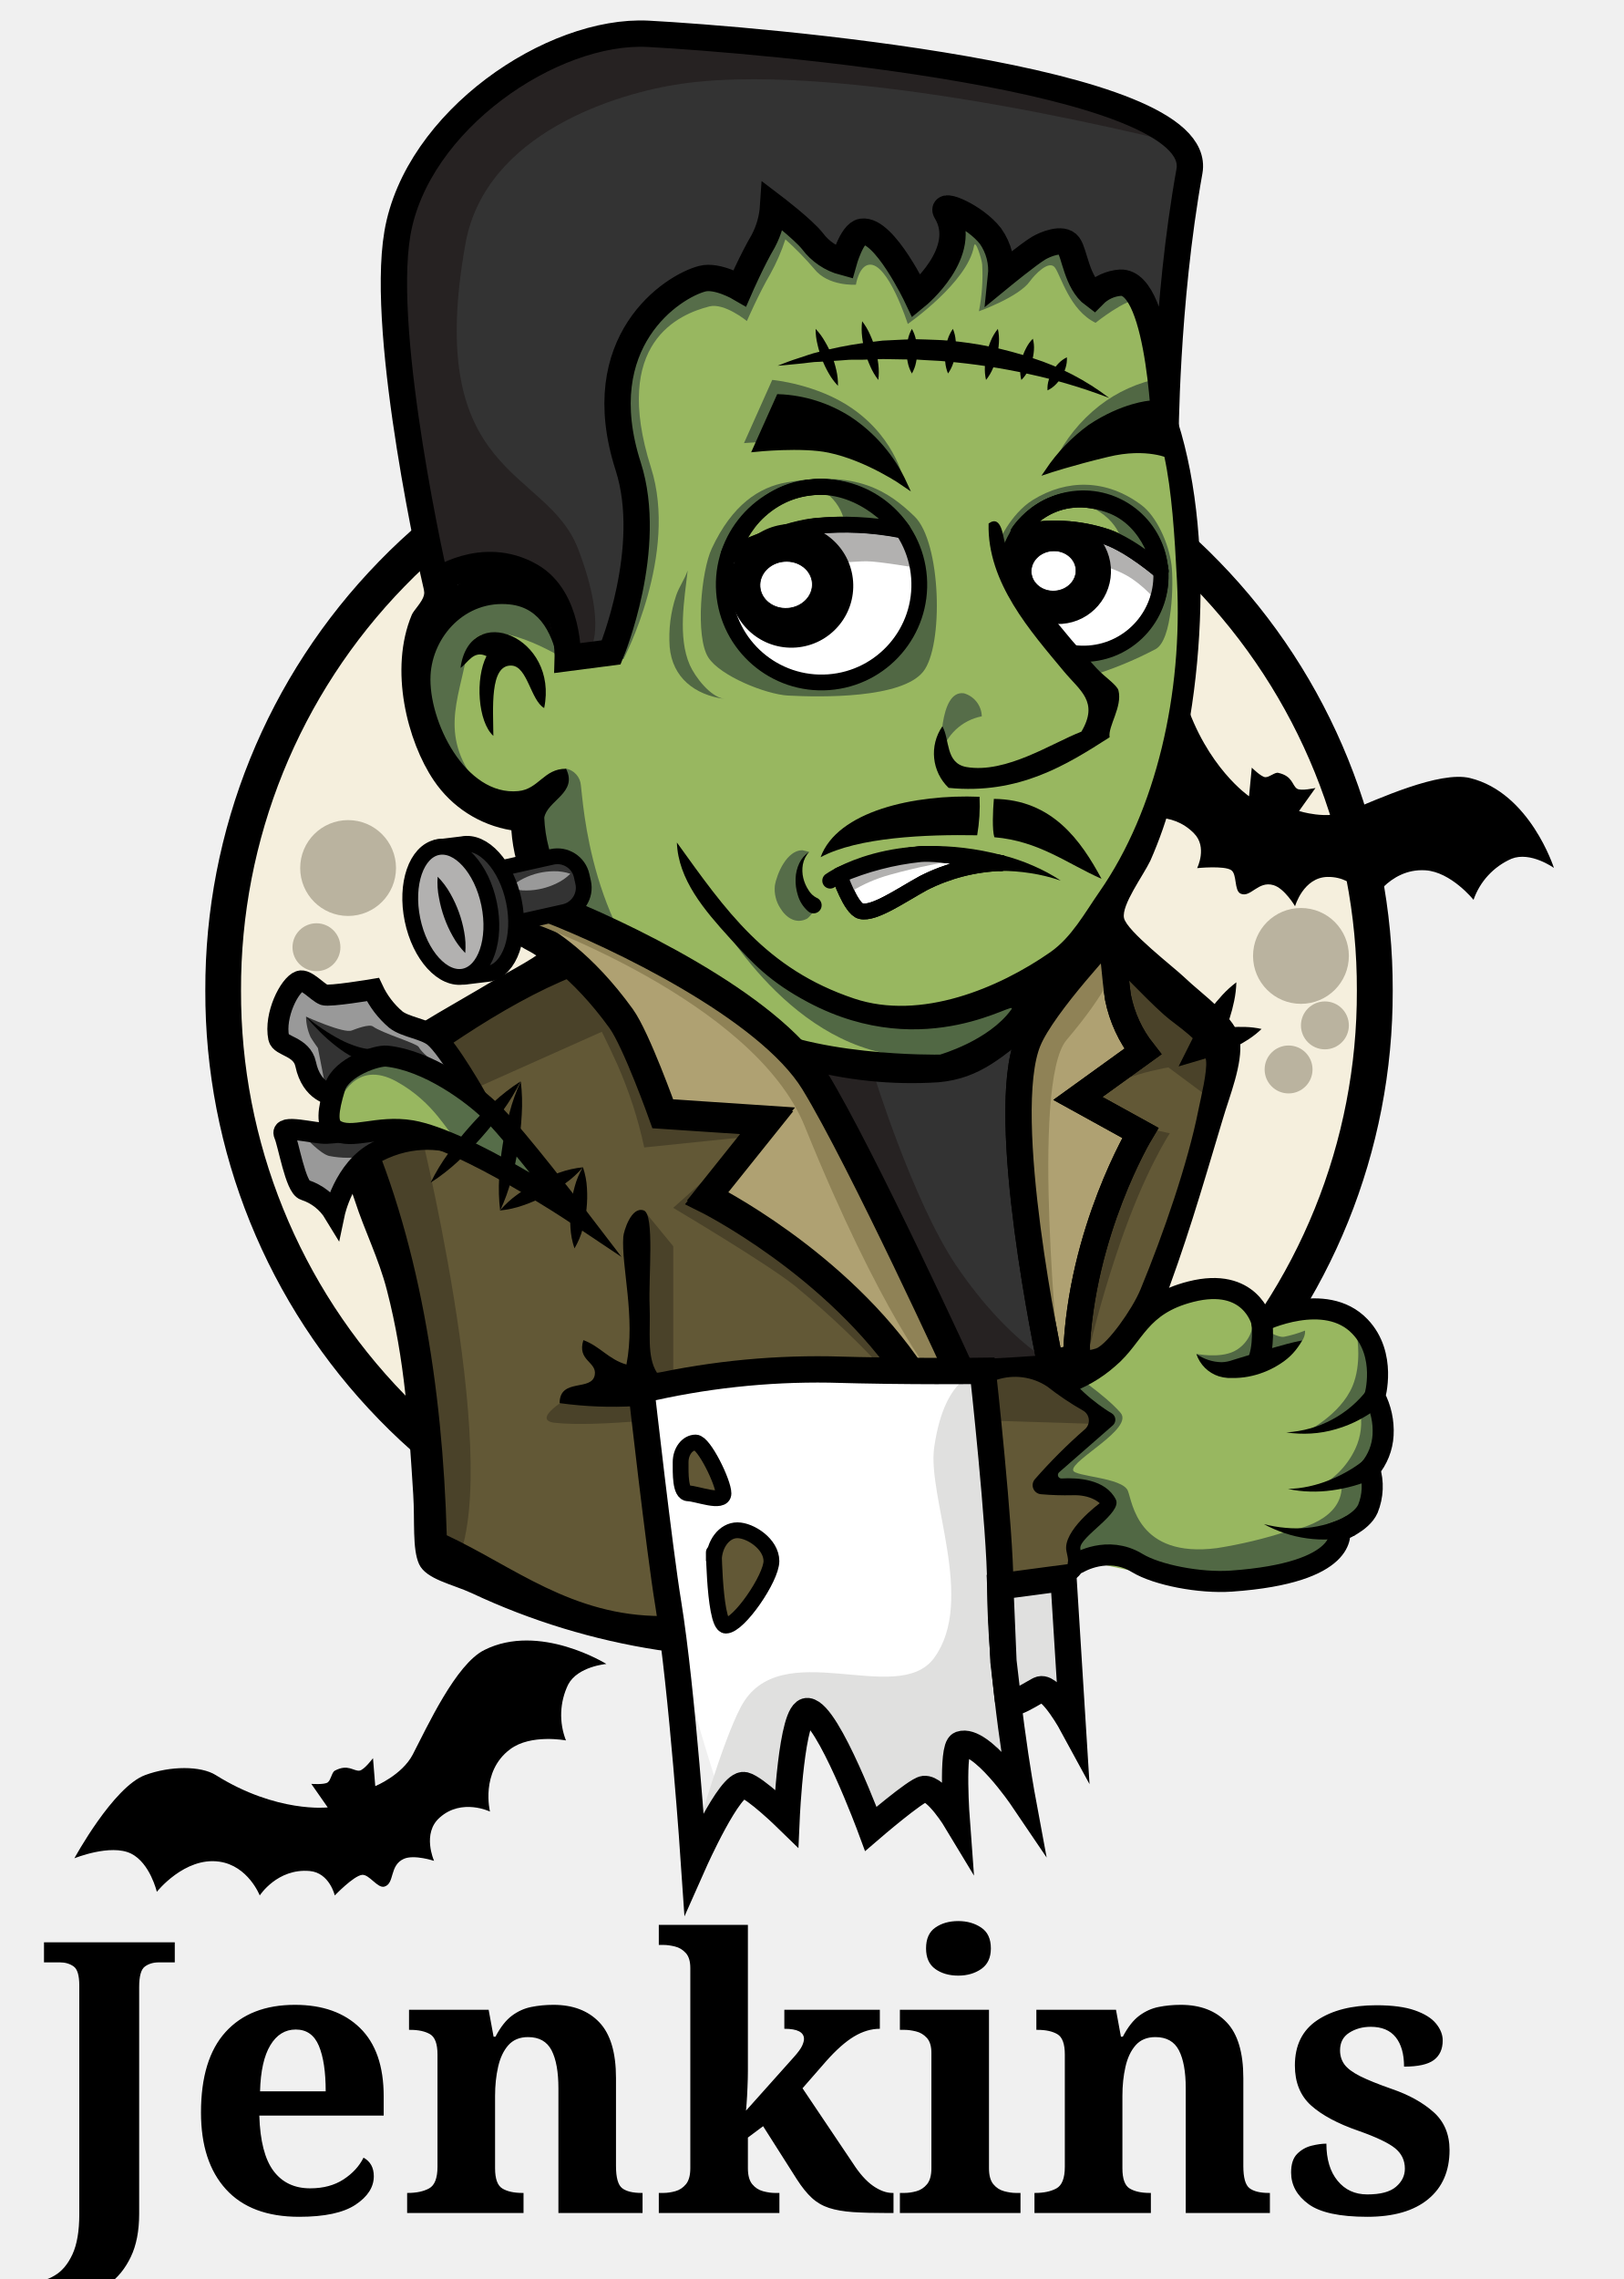
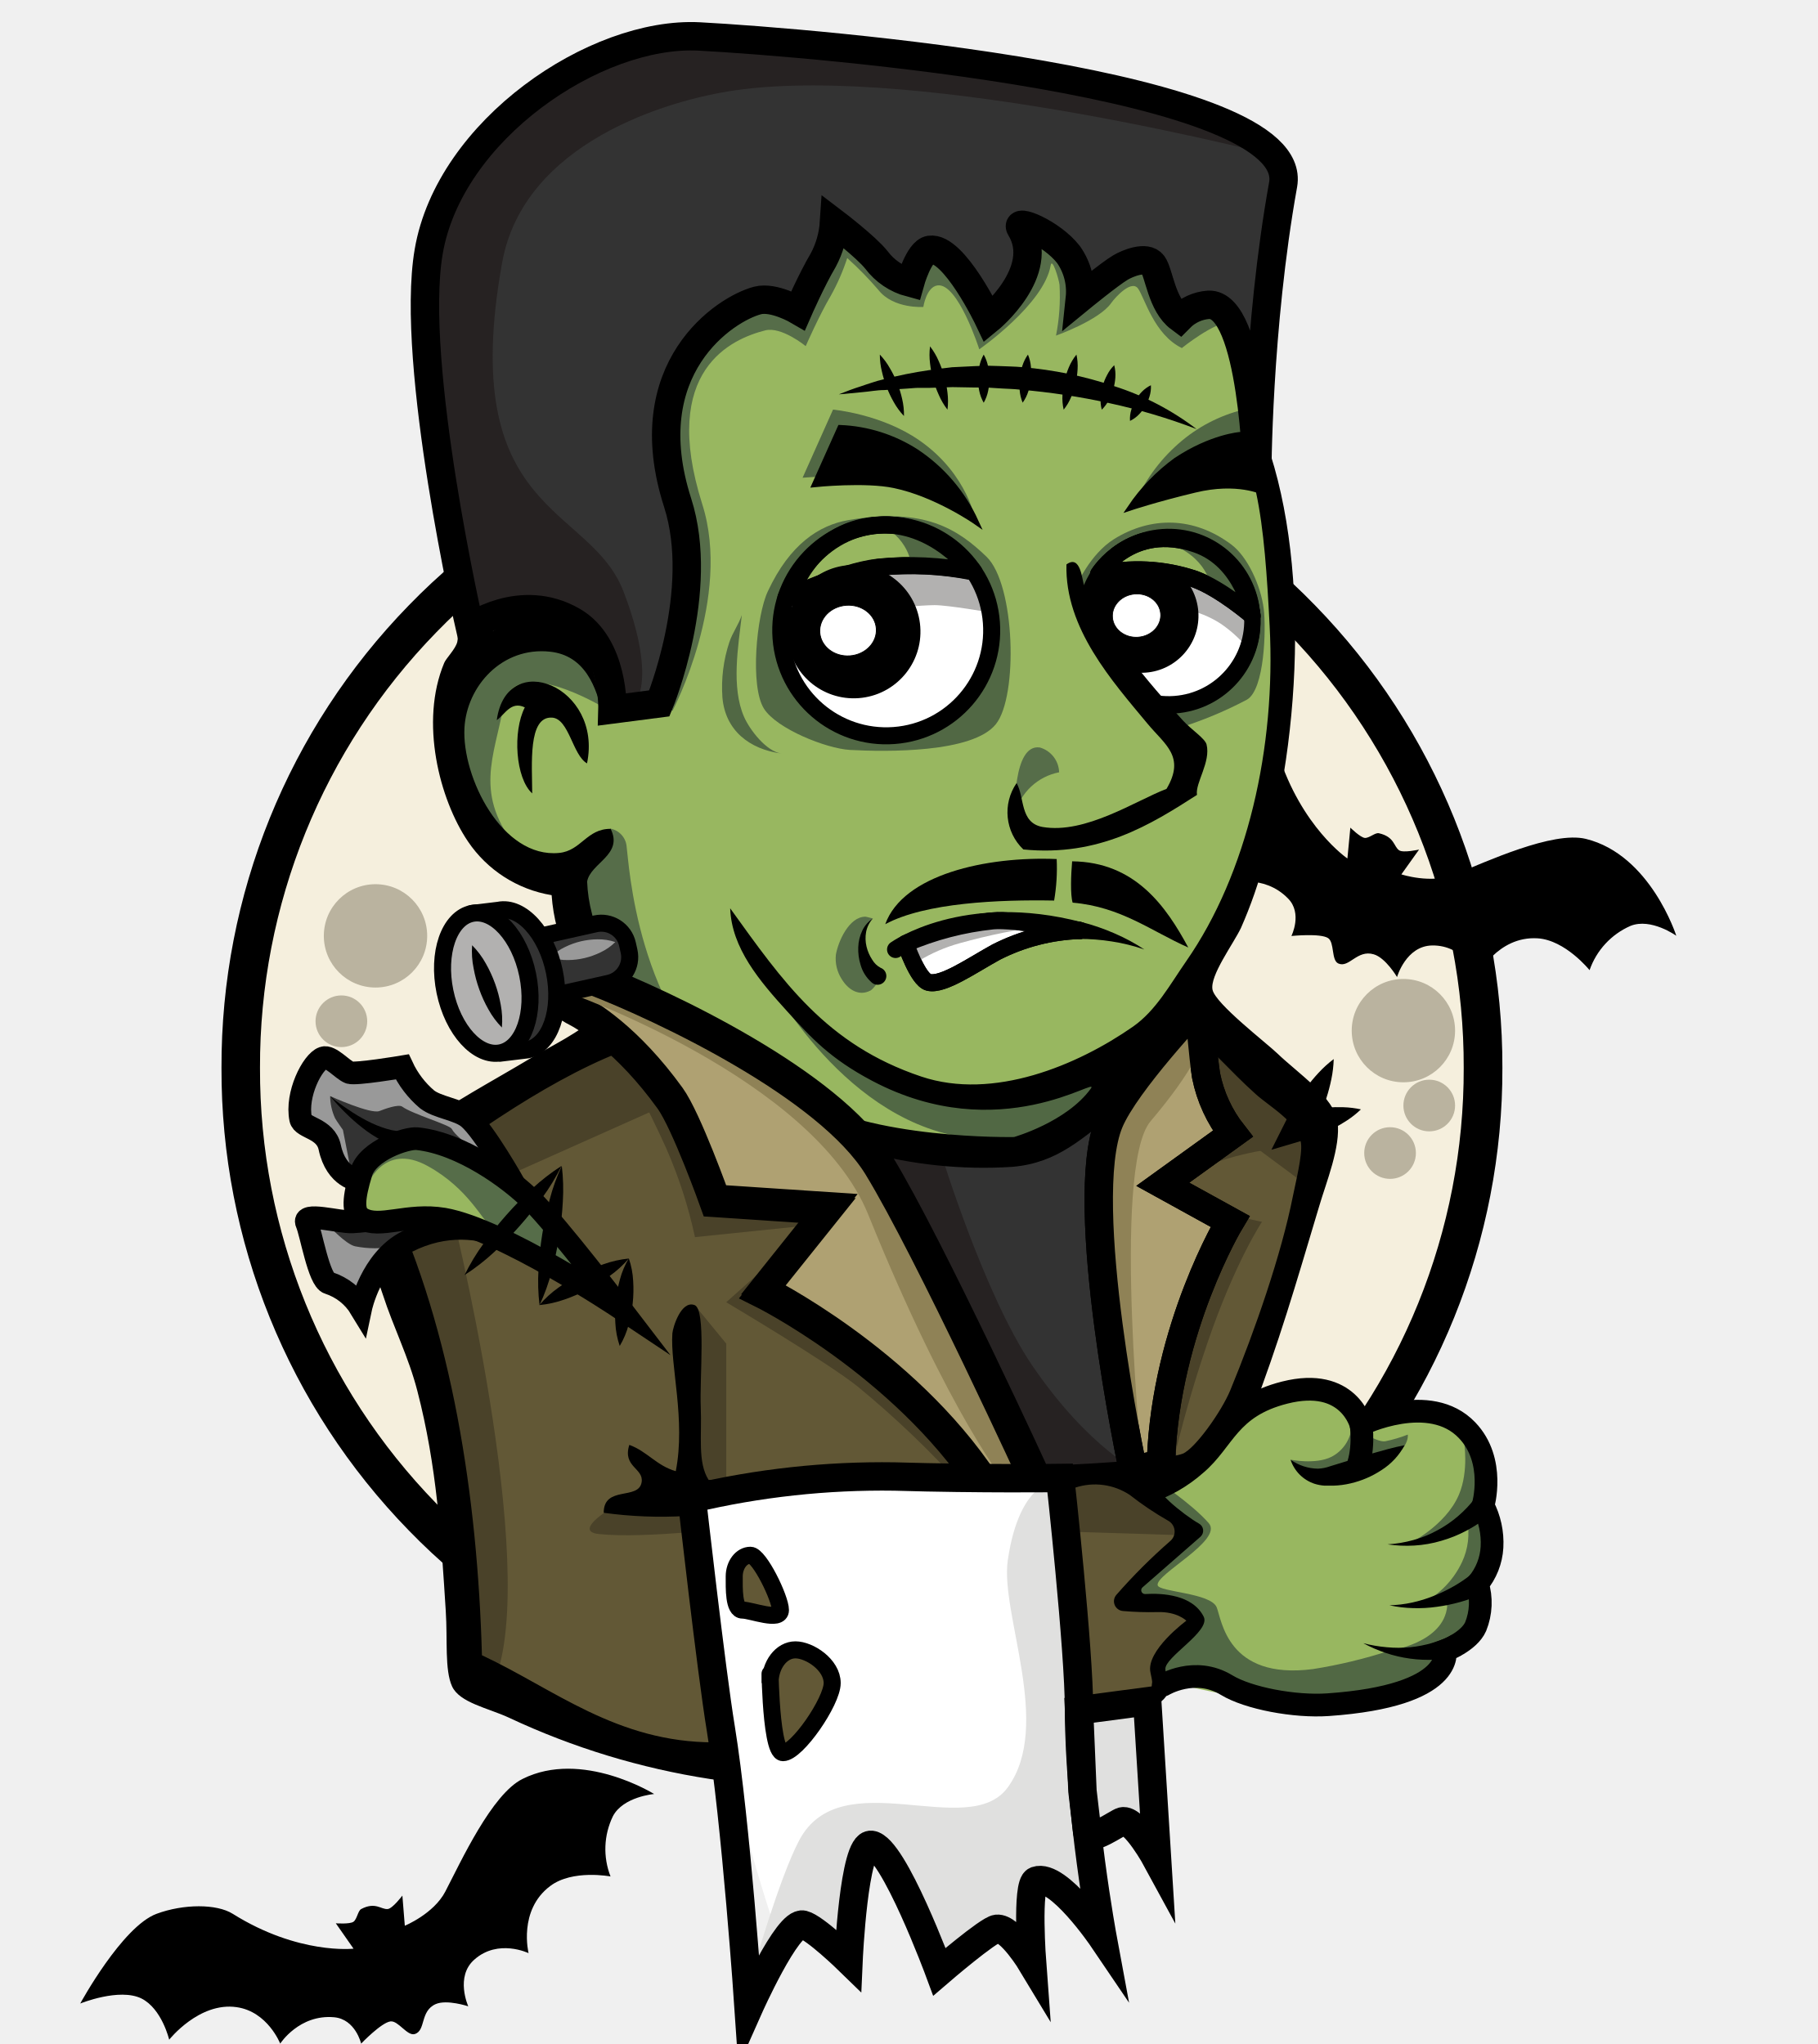
- <svg xmlns="http://www.w3.org/2000/svg" id="svg2" viewBox="0 0 308.42 432.76">
+ <svg xmlns="http://www.w3.org/2000/svg" id="svg2" viewBox="0 0 320 360">
  <defs>
    <style>.cls-1{fill:#f5efdd;}.cls-2{fill:#bab39f;}.cls-17,.cls-3{fill:#98b760;}.cls-4{fill:#516844;}.cls-36,.cls-5{fill:#625836;}.cls-6{fill:#6d6b6d;}.cls-7{fill:#dcd9d8;}.cls-8{fill:#566d49;}.cls-9{fill:#4a4229;}.cls-10,.cls-15,.cls-19,.cls-21,.cls-26,.cls-39{fill:#fff;}.cls-11,.cls-33,.cls-34{fill:#333;}.cls-12{fill:#262222;}.cls-13,.cls-14{isolation:isolate;}.cls-14{font-size:72px;font-family:Georgia-Bold, Georgia;font-weight:700;}.cls-15,.cls-17,.cls-18,.cls-19,.cls-20,.cls-21,.cls-22,.cls-23,.cls-24,.cls-25,.cls-26,.cls-27,.cls-28,.cls-30,.cls-33,.cls-34,.cls-35,.cls-36,.cls-37,.cls-38,.cls-39{stroke:#000;}.cls-15,.cls-18,.cls-19,.cls-20,.cls-21,.cls-22,.cls-25,.cls-26,.cls-38{stroke-linecap:round;}.cls-15,.cls-18,.cls-19,.cls-20,.cls-21,.cls-22,.cls-23,.cls-24,.cls-25,.cls-26,.cls-27,.cls-28,.cls-30,.cls-33,.cls-36,.cls-38{stroke-miterlimit:10;}.cls-15{stroke-width:2px;}.cls-16,.cls-35{fill:#b2b1b0;}.cls-17,.cls-34,.cls-35,.cls-37,.cls-39{stroke-linejoin:round;}.cls-17,.cls-18,.cls-33,.cls-34,.cls-35,.cls-36,.cls-37,.cls-39{stroke-width:3px;}.cls-18,.cls-22,.cls-28,.cls-30,.cls-37,.cls-38{fill:none;}.cls-19,.cls-22{stroke-width:2.86px;}.cls-20{stroke-width:0.3px;}.cls-21{stroke-width:0.12px;}.cls-23{stroke-width:0.96px;}.cls-25{stroke-width:0.35px;}.cls-26{stroke-width:0.14px;}.cls-27{fill:#afa172;}.cls-27,.cls-28{stroke-width:5px;}.cls-29{fill:#999;}.cls-30,.cls-38{stroke-width:4px;}.cls-31{fill:#8f8256;}.cls-32{fill:#e0e0df;}</style>
  </defs>
  <circle class="cls-1" cx="151.65" cy="188.09" r="108.67" />
  <circle class="cls-2" cx="66.12" cy="164.83" r="9.1" />
  <path id="path26" d="M76.84,111.35a109.42,109.42,0,0,0-31.06,76.74h0a109.41,109.41,0,0,0,31.06,76.73h0a104.41,104.41,0,0,0,74.91,31.75h0a104.41,104.41,0,0,0,74.91-31.75h0a109.42,109.42,0,0,0,31.07-76.73h0a109.43,109.43,0,0,0-31.07-76.74h0a104.43,104.43,0,0,0-74.91-31.74h0a104.43,104.43,0,0,0-74.91,31.74ZM72,269.57a116.22,116.22,0,0,1-33-81.48h0A116.22,116.22,0,0,1,72,106.6h0a111.22,111.22,0,0,1,79.77-33.79h0a111.21,111.21,0,0,1,79.77,33.79h0a116.21,116.21,0,0,1,33,81.48h0a116.2,116.2,0,0,1-33,81.48h0a111.23,111.23,0,0,1-79.77,33.79h0A111.24,111.24,0,0,1,72,269.57h0" />
  <path d="M194.37,127.32s14.4-5.53,20.48-3.3c4.75,1.74,9.2,5.5,10.2,8.7,4.11,13,12.2,18.48,12.2,18.48l.52-5.43s1.78,1.76,2.56,1.81,1.84-1,2.48-.82c2.76.62,2.59,2.36,3.55,3,.72.5,3.51-.13,3.51-.13L246.75,154s5.23,1.71,9.31.05c5.57-2.25,17.35-7.73,23.18-6.3,11.38,2.79,15.92,17.06,15.92,17.06s-4.44-3.19-8.06-1.74a13.26,13.26,0,0,0-7.21,7.8s-4.26-5.31-9.16-5.61c-7.06-.43-10.57,6.59-10.57,6.59s-2.38-5.43-8-5.33c-4.6.08-6.17,5.56-6.17,5.56s-2-3.39-4.1-4c-2.94-.88-4.35,2.48-6.25,1.61-1.25-.58-.64-3.69-1.78-4.46-1.34-.9-6.47-.38-6.47-.38s2-4-.6-6.61c-4.32-4.43-10.24-2.63-10.24-2.63s2-5.72-1.68-9.87c-4.41-5-12.75-3.35-12.75-3.35s2.57-5,1-8.7C201.43,129.66,194.37,127.32,194.37,127.32Z" />
  <path d="M14.13,352.87s7.37-13.55,13.44-15.8c4.75-1.76,10.57-1.78,13.41,0,11.59,7.26,21.27,6.14,21.27,6.14l-3.12-4.47s2.49.19,3.12-.28.77-1.93,1.35-2.23c2.5-1.32,3.51.11,4.67,0,.87-.09,2.58-2.37,2.58-2.37l.43,5.31s5.08-2.09,7.12-6C81.18,327.83,86.59,316,92,313.32c10.47-5.26,23.18,2.65,23.18,2.65s-5.45.46-7.26,3.91a13.26,13.26,0,0,0-.42,10.61s-6.69-1.28-10.61,1.68C91.19,336.43,93.07,344,93.07,344s-5.34-2.59-9.53,1.12c-3.45,3-1.09,8.24-1.09,8.24s-3.76-1.25-5.73-.39c-2.81,1.24-1.7,4.71-3.71,5.28-1.32.37-2.88-2.39-4.25-2.23-1.61.19-5.17,3.91-5.17,3.91s-1-4.3-4.75-4.64c-6.16-.56-9.5,4.64-9.5,4.64s-2.2-5.64-7.68-6.42c-6.6-.95-11.87,5.73-11.87,5.73s-1.28-5.46-4.89-7.26C21,350.07,14.13,352.87,14.13,352.87Z" />
  <circle class="cls-2" cx="247.11" cy="181.52" r="9.1" />
  <circle class="cls-2" cx="251.66" cy="194.71" r="4.55" />
  <circle class="cls-2" cx="244.76" cy="203.08" r="4.55" />
  <circle class="cls-2" cx="60.11" cy="179.87" r="4.55" />
  <path class="cls-3" d="M204.21,259.5s12.56-11.66,22-14.23c11.25-3.05,13.42,5.63,13.42,5.63s12.1-5.91,18.69,1c5.15,5.38,2.81,13.31,2.81,13.31a14,14,0,0,1,1.58,7.3,11,11,0,0,1-2.56,6.45,11.22,11.22,0,0,1-.32,7.53c-1.19,2.68-5.39,4.23-5.39,4.23s-.63,8.47-18.59,9.52c-12.74.74-31-4.28-31-4.28L193.44,276.8Z" />
  <path class="cls-4" d="M203.34,260.53s6.51,4.29,9.5,7.74c2.6,3-9.42,9-9,10.93.23,1.2,9.32,1.32,10.39,3.88.88,2.1,1.79,12.85,16.94,10.89a88.08,88.08,0,0,0,13.52-3.25s9.57-1.32,10.14-7.88c.06-.74-10.5,0-8.81,0s11.76-3.06,13.54-3.51c5.06-1.29-5,18.88-23.63,20.89-5,.54-19.88-3.46-19.88-3.46l-17.71-.54-4.86-19.43Z" />
  <path class="cls-5" d="M106.21,182.48l-42.61,24s8,24.77,11.19,32.85c9.58,24.6,6.42,54.79,6.42,54.79s27.3,12.59,37.08,14.37c37.33,6.81,85.92-8.88,85.92-8.88s.34-1-.42-5.22c-.5-2.76,7.08-6,6.65-8.67-.79-4.91-12.68-.92-12.64-4.3,0-2.57,7.37-8.11,11-10.69a1.61,1.61,0,0,0-.06-2.66c-2.28-1.47-5.77-3.87-6.7-5.3a6.45,6.45,0,0,1-1.06-2.69l16.14-8.82,15.41-52.36-21.05-22.61-30.14,26.19Z" />
  <path id="path28" class="cls-3" d="M197,188.73l-1.33,8.14-32,6.65L151,201.78l-21.88-8.05-10.83-3.33L108.71,180l-7.5-21.25-1.67-4.58-10-3.33-5.83-9.58-4.17-13.75,4.58-12.08L95,111.64l8.75,4.17,4.17,9.17,5-.83,1.67-2.08-1.67-9.58-.42-12.08L115,83.73l-.1-9.52,7.6-12.15L135.8,48.48l15.85-15.72L182,37.36l39.39,12.56,1.11,26.32,2.07,15,1.67,30-5,25.83L212,170l-8.75,12.08Z" />
  <path id="path32" class="cls-6" d="M84.13,115.39,95,111.64l8.75,4.17,4.17,9.17,5-.83,1.25-5-2.5-9.58,2.5-22.92L112,74.14l7.5-8.75L135.8,52.48l-4.58-6.25L108.3,57.48,98.71,65,93.3,76.64,85,87.89l-2.5,13.33,1.67,14.17" />
  <path id="path34" class="cls-7" d="M101.21,76.23s6.25-15.42,31.25-22.92c4.12-6.48,1.25-5.42,1.25-5.42L106.63,58.31,96.21,68.73l-4.58,8.33,9.58-.83" />
  <path id="path36" class="cls-7" d="M88.71,112.48S80,83.31,113.3,79.14l-1.25-5L89.13,79.56l-6.67,21.67,1.67,14.17,4.58-2.92" />
  <path id="path38" class="cls-8" d="M102,151.23l5.46-5.29a3.51,3.51,0,0,1,2.88,3.2c.42,2.92,1.67,29.17,19.58,43.33,1.63,1.29-13.33-2.08-13.33-2.08L103.3,169.56" />
  <path id="path40" class="cls-8" d="M178.72,143.31s-.45-12.35,4.37-11.66a4.68,4.68,0,0,1,3.4,4.37,10,10,0,0,0-7.77,7.29" />
  <path id="path42" class="cls-8" d="M213.3,97.06s-6.87,1.45-7.5,7.5,7.5,1.25,8.75.83" />
  <path id="path44" class="cls-8" d="M162.88,97.48s-9.17,1.25-9.17,7.08S164.13,110,167,107.48" />
  <path id="path46" class="cls-8" d="M106.21,124.56s-15.83-9.58-17.5-.42-5.42,15.83,2.5,25.42L85.8,147.9,80.8,135l-1.67-12.5,9.58-10,10.83.83,6.25,5,.42,6.25" />
  <path id="path54" class="cls-9" d="M118.3,194.14l-39.17,17.5S95.38,276.23,87,296.23l-5.83-2.08-.42-24.58L70,222.9,65.38,210l40.83-27.5,12.08,11.67" />
  <path id="path56" class="cls-9" d="M122.32,229.87l5.56,6.78v25h-6.67s-.83-17.5-.83-19.58.83-9.58.83-9.58" />
  <path id="path66" class="cls-9" d="M202.48,188.24l29.17,21.67.83-10L210.4,179.49l-7.92,8.75" />
  <path id="path80" class="cls-10" d="M140.67,195l-11.54-1.25-10.83-3.33v3.75l5.29,5.84,16.67,7.5" />
  <path id="path82" class="cls-7" d="M122,196.23s12.92,5.42,17.08,4.17l.41,5-11.66-2.5-7.08-5,1.25-1.67" />
  <path id="path104" d="M163.28,94.59c2.43,4.46,3.23,9.15,6.69,12.53,1.56,1.52,4.59,3.37,3.09,7.59-.35,1-2.92,3.22-4.4,3.65-5.41,1.6-18,.33-13.75-6.42,4.48.21,10.49,2.91,13.84-.34-2.57-4.11-7.15-12.23-5.46-17" />
  <path id="path108" d="M103.36,134.45c-2.55-1.46-3.16-7.88-6.16-8.06-4.28-.26-3.5,8.33-3.49,13.35-2.95-2.68-3.47-10.92-1.3-15.15-2.47-1.21-3.57,1.34-4.94,2.24,1.76-12.79,18.71-5.93,15.89,7.63" />
  <path class="cls-11" d="M139.13,200.2l38.28,61.25,29.93-2.91-7.29-70s-12.08,12-18.7,13.79C171.81,204.9,139.13,200.2,139.13,200.2Z" />
  <path class="cls-12" d="M165.79,203.43,145,200.73l32.37,60.92,23.58-2.2s-9.14-4.14-19.29-19.09C173.32,228,165.79,203.43,165.79,203.43Z" />
  <path class="cls-4" d="M134.69,171.36s12.8,25.34,34.59,28.87c19.4,3.14,27.77-11.5,27.77-11.5s-22.41,5.57-30,5.05C152.35,192.77,134.69,171.36,134.69,171.36Z" />
  <path class="cls-9" d="M206.34,258.53a219.45,219.45,0,0,1,6.28-22.05c4.86-14.23,9.59-21.29,9.59-21.29s-12.63-2.33-13-6.28c-.37-4.28,14-6.45,14-6.45s-5.29-9.26-6.47-11.86c-1.59-3.5-5.61-13.56-5.61-13.56l-8.65,34.84Z" />
  <path class="cls-9" d="M201,257.9l8.3,12.53s-56.39-1.91-73.16-1.62c-6.57.11-22.37,2.26-30.71,1.37-4.81-.51,2.66-5,3.7-5.32,13.94-4.47,58.49-2.84,58.49-2.84Z" />
  <path id="path130" d="M152,202.78c-20.33-5.56-41.8-17.87-42.85-17.46-13.87,5.47-29,16.52-40.58,25.47,11,23.71,15.51,52.75,16.29,80.74,12.66,5.92,23.75,15.38,40.94,15.34,31.68-.06,65.61-7.52,65.61-7.52,4.38-.66,8.15,1.32,11-1.67.69-.71.52-1.46.16-3.12-.83-3.85,6.32-9.11,6.32-9.11s-1.61-1.65-5.15-1.52a54,54,0,0,1-6-.19,1.72,1.72,0,0,1-1.16-2.86,100.16,100.16,0,0,1,9.48-9.47,2.18,2.18,0,0,0-.4-3.59,54.78,54.78,0,0,1-6.72-4.52,11.07,11.07,0,0,0-9.58-1.3s-49.85,3.87-68.52,5a73.82,73.82,0,0,1-14.54-.56c0-4.87,6.17-2.13,6.68-5.4.39-2.48-3.41-2.66-2.17-6.56,3.16,1.15,4.81,3.68,8.18,4.63,1.77-9-1-18.64-.6-24.26.08-1.06,1.53-5.85,3.89-5,2.09.74.88,12.75,1.11,18.08.21,4.9-.59,9.65,1.39,12.73,15.65.35,31.11-1.35,47.81-2,9.4-.36,32.15-1.24,35.66-2.63,2.11-.83,6.8-7.34,8.39-11.2,4.38-10.61,9-24,11-34.1.46-2.31,1.72-7.33,1.44-9.38-.5-3.68-5.49-6.4-8-8.67-4.67-4.2-7.61-7.89-12.49-11.82-2,2.92-9.62,13.29-11.94,15-6.13,4.52-10.2,8.92-18.36,9.65A78.92,78.92,0,0,1,152,202.78ZM90.42,85.67c-5.51,6.06-4.35,17.41-3.69,25.48,10-6.26,23.16.49,23,11.14,4.75-.13,1.77-5.93.92-9.68-2.81-12.22,4.73-25.5.34-36.67a30.2,30.2,0,0,0-20.61,9.72Zm39.39-35.16C117.35,54,101.37,63.1,96.25,74.3c4-.58,6.72-2.58,10.63-2.82,1.48-.1,3.42.62,5.11.2,3.39-.84,6.24-8.43,8.8-11.26s5.48-3.94,7.53-6.45c1.32-.63,3.26-.59,3.34-2.57C131.09,50.78,130.49,50.32,129.81,50.51Zm63.79-8.08c-12.94-7.3-33.74-5.38-47.5,1.48C135,49.44,120,62.6,114.86,74.21c4.78,11.2-1.42,21.46-1.81,32.84-.21,6.05,3.74,10.15,4,16.74-1.64,2.7-7.35,3-10.81,2.77-1.16-5.83-3.37-11.12-9.37-11.78-8.49-.93-14.7,6.1-15.09,13.44-.46,8.64,6.63,23,16.68,22,3.88-.38,4.84-4.27,9.06-4.24,2.29,4.57-3.54,6-4.14,9.28a26.28,26.28,0,0,0,.86,5.7c1.83,7.54,5.89,17.3,9.9,23,5.08,7.28,17.56,2.89,26.55,8.81,12.21,8,37.86,7.49,37.86,7.49s9.25-2.63,13.52-8.53c1.79-2.48-16,10.55-38.52-1.38-7.35-3.89-10.65-7.49-14.9-12.18-4.89-5.38-9.83-11.16-10.08-18.19,9.23,12.81,16.86,24,33.65,29.63,12.7,4.26,27.54-2,37.3-8.81,4.05-2.85,6.47-7.37,9.35-11.51,10.77-15.49,15.8-37.61,14.69-59-.45-8.84-1-17.11-2.4-23.6-2.54-11.6-3.54-34.62-11-38.82Zm12,255.72c-2,7.83-67,17.29-80.55,15.18a130,130,0,0,1-35.45-10.81c-3.64-1.69-8.68-2.62-10-5.51s-.78-8.18-1.11-13.26c-.83-13-1.55-25.48-5-38.76-1.54-6-4.22-11.22-6.09-17-1.73-5.32-4.75-11.9-5.54-17.21-1.17-7.87,6.24-8.3,11-11.71,7.32-5.27,13.07-8.19,21-12.94,2.35-1.41,9.43-5,10.24-6.62,1.6-3.26-2.75-7.85-3.91-10.4a31.28,31.28,0,0,1-3.06-11.45,22.08,22.08,0,0,1-14.74-9.47c-5-7.39-8.53-21.05-4.17-31.45.34-.82,2-2.43,2.3-3.69.5-2.48-.93-5.77-1-8.4C79,91.15,81.72,79.51,90.81,75.43c3.69-14.71,16.91-19.6,29.36-26.91,4.65-2.73,9.79-4.48,15.09-6.43,19-7,70.33-10,86.11,1.9,6.69,5.06-4.77,20.1-.94,27.83,10.1,20.42,9.38,54.55,2.32,79.39a79.91,79.91,0,0,1-4.25,12.24c-1.34,2.8-5.51,8.4-5,10.87s9.51,9.38,11.43,11.23c3.47,3.35,10.06,7.79,10.59,12,.57,4.49-2,10.64-3.27,15-4.33,14.47-6.93,23.5-11.83,36.41,0,0-8.52,11.77-15.9,12.49-2.43.24,3.86,5.35,6.61,6.9a1.43,1.43,0,0,1,.27,2.29l-10.22,8.93a.67.67,0,0,0,.47,1.18c3-.18,8.36.11,10.3,4,1.26,2.56-6.92,7.11-6.75,9.24Z" />
  <path class="cls-4" d="M200.34,87.53a30,30,0,0,1,8.46-10.47,27.06,27.06,0,0,1,11.62-5.24l.76,9.18Z" />
-   <g id="text5675" class="cls-13">
-     <text class="cls-14" transform="translate(6.2 420.23)">Jenkins</text>
-   </g>
  <path class="cls-8" d="M135.8,35.94c-30.92,6.28-28.62,90.28-28.62,90.28l11.26-1.07s10.45-19.87,5.22-36.33C116.1,65,129,59.66,134.73,58.19c2.86-.74,7.14,2.77,7.14,2.77s2.35-5.38,4.43-8.9a37.29,37.29,0,0,0,2.88-6.61,60,60,0,0,1,5.48,5.61c2.65,3.38,7.92,3,7.92,3s.53-3.51,2.48-3.79c3.62-.52,7.37,11.25,7.37,11.25S183.82,53.6,185,46.75c.26-1.54,1.47,2.49,1.56,3.43a35.54,35.54,0,0,1-.62,8.93s7.58-2.7,9.7-5.71c.83-1.17,3.6-4.14,4.74-2.59s2.79,8.1,7.72,10.49c0,0,5.58-4.52,8.63-4.64C224.52,56.34,191.76,24.57,135.8,35.94Z" />
  <path class="cls-11" d="M221.37,85s0-26.07,4.56-51.44c3.22-17.9-82.45-25-102.82-26.09-18.26-.94-44,16.49-47.63,37.92-3.37,19.73,7.26,66.18,7.26,66.18s8.9-6.44,18.1-1.13c7.35,4.24,5.43,15.22,5.43,15.22l9.87-1.83s8.21-18.7,3.22-34.24c-7.63-23.74,8.4-34.16,14.08-35.63,2.86-.74,7.14,1.77,7.14,1.77s2.35-5.38,4.43-8.9a16.35,16.35,0,0,0,1.88-6.61s5.67,4.31,7.48,6.61a10.9,10.9,0,0,0,5.92,4s1.53-5.5,3.48-5.79c4.25-.62,10.37,12.25,10.37,12.25s10.29-8.4,5.61-16.07c-1.11-1.82,5.42.79,8.43,4.65a11.35,11.35,0,0,1,2,7.72s5.21-4.27,7.13-5.42c1.23-.74,4.57-2.13,5.71-.58s1.53,7.07,4.76,9.47a7.89,7.89,0,0,1,5.07-2.34C220.66,54.45,221.37,85,221.37,85Z" />
  <path class="cls-4" d="M149.4,91.6c-5.17.89-10.32,4.23-14.2,12.55-2,4.22-3.17,16.75-.67,20.68,2.25,3.53,10.92,7,15.11,7.25,6.52.35,21.61.55,25.7-4.52,3.94-4.88,3.44-24.61-1.63-29.5S162.72,89.3,149.4,91.6Z" />
  <path class="cls-4" d="M130.62,108.32c-.56,1.69-1.65,3.12-2.2,4.79a25.18,25.18,0,0,0-1.22,9.7c.49,5.87,4.8,9.17,10.42,9.91-2.72-.36-5.63-4.24-6.6-6.45C128.71,121,130,113.79,130.62,108.32Z" />
  <circle class="cls-15" cx="156.05" cy="111.02" r="18.57" transform="translate(-7.75 11.79) rotate(-4.22)" />
  <path class="cls-16" d="M149.38,101.11l6.18,6.1s6.73-.63,9-.63c2.43,0,9.9,1.31,9.9,1.31s-1-3.45-1.47-4.54c-.31-.71-1.51-2.69-1.51-2.69s-7.49-1.09-10-1.07C158.42,99.63,149.38,101.11,149.38,101.11Z" />
  <path class="cls-17" d="M138.38,105.28s9.7-4.56,16.64-5.39a56.85,56.85,0,0,1,16.45.78s-6.47-8.94-16.79-8.18C142.94,93.36,138.38,105.28,138.38,105.28Z" />
  <circle class="cls-18" cx="156.05" cy="111.02" r="18.57" transform="translate(-7.75 11.79) rotate(-4.22)" />
  <path class="cls-4" d="M189.54,103.2s2.31-5.57,6.65-8.27c6.46-4,14-4,20.65,1,2.8,2.1,5.16,7.17,5.68,11.32.43,3.46.17,14.26-3,16a70.54,70.54,0,0,1-12.95,5.27Z" />
  <circle class="cls-19" cx="205.78" cy="109.53" r="14.74" transform="translate(-7.5 15.44) rotate(-4.22)" />
  <path class="cls-16" d="M207.55,102.2l1,5.09a18,18,0,0,1,6.41,2.57,22.82,22.82,0,0,1,4.26,3.77l1.26-5s-4.52-2.89-6.13-3.68S207.55,102.2,207.55,102.2Z" />
  <circle class="cls-20" cx="200.99" cy="108.45" r="9.89" transform="translate(-7.44 15.09) rotate(-4.22)" />
  <ellipse class="cls-21" cx="200.13" cy="108.42" rx="4.25" ry="3.81" transform="translate(-7.44 15.02) rotate(-4.22)" />
  <circle class="cls-22" cx="205.78" cy="109.3" r="14.74" transform="translate(-7.49 15.44) rotate(-4.22)" />
  <path class="cls-17" d="M220.48,108.45S215,103.7,210.36,102a31.2,31.2,0,0,0-16.93-.86s5.71-9.27,17.2-5.29C219,98.73,220.48,108.45,220.48,108.45Z" />
  <path class="cls-23" d="M199,89.44a33.65,33.65,0,0,1,8.09-8.38c6.23-4.14,11.28-4.5,11.28-4.5l4,10.11s-4.44-2.22-12-.38C203.59,87.91,199,89.44,199,89.44Z" />
  <ellipse class="cls-3" cx="191.76" cy="122.85" rx="7.64" ry="18.17" transform="translate(-35.73 112.34) rotate(-30)" />
  <path id="path106" d="M210.77,140c-8.15,5.23-17.23,10.93-30.58,9.61A9.05,9.05,0,0,1,179,137.92c1.44,2.48.54,7,4.56,7.73,7.57,1.3,16.39-4.63,21.84-6.71,3.38-5.7-.29-7.79-3.33-11.46-6.23-7.51-14.59-16.82-14.29-28.07,2.52-1.83,2.74,2.79,3.1,3.63,3.25,7.61,11.44,17.35,17.42,23.87,1.47,1.6,3.88,3.15,4.15,4.21.77,3.09-2,6.78-1.69,8.84" />
  <path class="cls-4" d="M171.8,91.86s-9.16-5.93-18.92-7.86c-2.71-.54-11.56.14-11.56.14l5.36-12s8.52.76,15.23,5.44C170.55,83.6,171.8,91.86,171.8,91.86Z" />
  <path class="cls-24" d="M171.8,91.86a29.38,29.38,0,0,0-10.48-12.28,26.73,26.73,0,0,0-13.37-4.23l-4.46,9.95s8.85-.92,14,.17C164.84,87,171.8,91.86,171.8,91.86Z" />
  <circle class="cls-25" cx="150.33" cy="111.24" r="11.57" transform="translate(-7.78 11.37) rotate(-4.22)" />
  <ellipse class="cls-26" cx="149.32" cy="110.22" rx="4.97" ry="4.45" transform="matrix(1, -0.07, 0.07, 1, -7.71, 11.29)" />
  <path d="M147.71,69.45c1.26-.5,2.55-1,3.84-1.4.64-.23,1.3-.44,1.95-.65a19,19,0,0,1,2-.57,72.6,72.6,0,0,1,8.05-1.63c1.36-.18,2.72-.37,4.09-.52l4.12-.2c.69,0,1.38-.06,2.06-.07l2.07.06c1.38.07,2.76.07,4.13.2A68.88,68.88,0,0,1,196.15,68a47.83,47.83,0,0,1,14.54,7.57A104.3,104.3,0,0,0,195.31,71a121.46,121.46,0,0,0-15.65-2.37c-1.31-.15-2.63-.15-3.95-.25l-2-.13-2,0-4-.07-4,.13-2,0c-.67,0-1.33.1-2,.13l-4,.26c-1.35,0-2.67.28-4,.38S149.08,69.37,147.71,69.45Z" />
  <path d="M154.92,62.45a12.16,12.16,0,0,1,1.78,2.42A19.44,19.44,0,0,1,158,67.49a19.1,19.1,0,0,1,.85,2.78,12,12,0,0,1,.32,3,12,12,0,0,1-1.78-2.42,19.1,19.1,0,0,1-1.25-2.62,19.44,19.44,0,0,1-.85-2.78A12.16,12.16,0,0,1,154.92,62.45Z" />
  <path d="M163.76,61a12.08,12.08,0,0,1,1.52,2.58,19.3,19.3,0,0,1,1,2.73,19,19,0,0,1,.55,2.84,11.93,11.93,0,0,1,0,3,11.93,11.93,0,0,1-1.52-2.58,19,19,0,0,1-1-2.73,19.3,19.3,0,0,1-.55-2.84A12.08,12.08,0,0,1,163.76,61Z" />
  <path d="M173.21,62.45a7.12,7.12,0,0,1,.78,2.12,10.52,10.52,0,0,1,.22,2.12,10.33,10.33,0,0,1-.21,2.12,7,7,0,0,1-.79,2.12,7,7,0,0,1-.79-2.12,10.33,10.33,0,0,1-.21-2.12,10.52,10.52,0,0,1,.22-2.12A7.12,7.12,0,0,1,173.21,62.45Z" />
  <path d="M181,62.45a7.2,7.2,0,0,1,.53,2.22,10.67,10.67,0,0,1,0,2.15,10.47,10.47,0,0,1-.46,2.1,7.12,7.12,0,0,1-1,2,7.12,7.12,0,0,1-.53-2.22,10.48,10.48,0,0,1,0-2.15,10.66,10.66,0,0,1,.47-2.1A7.2,7.2,0,0,1,181,62.45Z" />
  <path d="M189.54,62.45a9.3,9.3,0,0,1,.2,2.6,14.39,14.39,0,0,1-.35,2.47,14.13,14.13,0,0,1-.77,2.38,9.19,9.19,0,0,1-1.33,2.25,9.19,9.19,0,0,1-.21-2.6,14.13,14.13,0,0,1,.35-2.47,14.39,14.39,0,0,1,.77-2.38A9.3,9.3,0,0,1,189.54,62.45Z" />
  <path d="M196.19,64.32a6.65,6.65,0,0,1,.2,2.17,9.68,9.68,0,0,1-.35,2,9.51,9.51,0,0,1-.76,1.9A6.57,6.57,0,0,1,194,72.15a6.57,6.57,0,0,1-.2-2.17,9.51,9.51,0,0,1,.35-2,9.68,9.68,0,0,1,.77-1.9A6.65,6.65,0,0,1,196.19,64.32Z" />
  <path d="M202.65,67.85a5.53,5.53,0,0,1-.25,2,7.68,7.68,0,0,1-.73,1.67,7.54,7.54,0,0,1-1.1,1.45,5.46,5.46,0,0,1-1.6,1.16,5.46,5.46,0,0,1,.24-2,7.54,7.54,0,0,1,.74-1.67A7.68,7.68,0,0,1,201.06,69,5.53,5.53,0,0,1,202.65,67.85Z" />
  <path class="cls-9" d="M106.21,182.48s3.87,3.83,11.08,19.72a81.29,81.29,0,0,1,5.08,15.69l20.75-2.14-15.25,13.61s17.93,10.62,23.18,14.87A170.78,170.78,0,0,1,169.61,262l7.8-.37L139.13,200.4Z" />
  <path class="cls-27" d="M99.82,174.73a2.32,2.32,0,0,0,1.27,2.46c2.59,1.3,9.58,5.5,17.07,15.87,2.89,4,7.91,18.08,7.91,18.08l20,1.33L134.38,227.1s24.75,12.25,39.09,33.95c1.32,2,9.57.26,9.57.26s-19.11-41.73-28.11-56.46c-8.73-14.28-37.84-28.06-50.27-32.85A3.6,3.6,0,0,0,99.82,174.73Z" />
  <path class="cls-27" d="M216.6,215.12s-11.28,18.73-12.16,42c0,1.29-5,1.49-5,1.49s-10-46.9-4.13-61c2.86-6.93,15.77-20.55,15.77-20.55s.78,9.33,1.29,12.41a24.28,24.28,0,0,0,4.71,10.21l-12.34,8.9Z" />
  <path class="cls-12" d="M226,27.79S215.17,16.5,167,10.63c-12.14-1.48-36.7-6.37-48.75-4.25C97.88,10,82.16,27.6,76.81,40.31c-6.85,16.28,5.92,70.21,5.92,70.21s14.22-3.47,18.1-1.13c3.66,2.2,3.06,14,7,15.56,4.88,1.87,7.92-5.32,1.94-20.81S80.36,90.9,88.42,46.23c3.8-21,28.86-28.58,41.07-30.33C162.64,11.15,226,27.79,226,27.79Z" />
  <path class="cls-28" d="M221.37,83.95s0-26.07,4.56-51.44c3.22-17.9-82.45-25-102.82-26.09-18.26-.94-44,16.49-47.63,37.92-3.37,19.73,7.26,66.18,7.26,66.18s8.9-6.44,18.1-1.13c7.35,4.24,7,15.56,7,15.56l8.26-1.07s8.21-19.79,3.22-35.33c-7.63-23.74,8.4-34.16,14.08-35.63,2.86-.74,7.14,1.77,7.14,1.77s2.35-5.38,4.43-8.9a16.35,16.35,0,0,0,1.88-6.61s5.67,4.31,7.48,6.61a10.9,10.9,0,0,0,5.92,4s1.53-5.5,3.48-5.79c4.25-.62,10.37,12.25,10.37,12.25s10.29-8.4,5.61-16.07c-1.11-1.82,5.42.79,8.43,4.65a11.35,11.35,0,0,1,2,7.72s5.21-4.27,7.13-5.42c1.23-.74,4.57-2.13,5.71-.58s1.53,7.07,4.76,9.47a7.89,7.89,0,0,1,5.07-2.34C220.66,53.36,221.37,83.95,221.37,83.95Z" />
  <path class="cls-29" d="M96.51,222.37s-4.08-5.3-17.21-8.17c-4.87-1.07-16.61-.91-24.28.24-1.81.27,1.13,11,2.87,11.5a10.28,10.28,0,0,1,5.62,4.45s1.79-8.51,8.13-11.72C85.25,211.76,96.51,222.37,96.51,222.37Z" />
  <path class="cls-11" d="M69.57,219.5a18.07,18.07,0,0,1-7.07,0C60.87,219.11,58,216,58,216s9.37-1.66,12.53-1.66c3.63,0,14.39,1.93,14.39,1.93s-5.73-.95-10.24.44A38.46,38.46,0,0,0,69.57,219.5Z" />
  <path d="M84.63,196.57a14.7,14.7,0,0,0-1.9,0,2.28,2.28,0,0,0-1.25.43,3.9,3.9,0,0,0-.94,2.18,19.23,19.23,0,0,0-.27,3.23c0,.57,0,1.14.07,1.72a4.56,4.56,0,0,0,.46,1.78A3,3,0,0,1,79,204.7a6.59,6.59,0,0,1-1-1.87,8.16,8.16,0,0,1-.37-4.25,6,6,0,0,1,.87-2.21,3.82,3.82,0,0,1,2.17-1.61,3.43,3.43,0,0,1,2.45.35A4.52,4.52,0,0,1,84.63,196.57Z" />
  <path class="cls-30" d="M96.51,222.37s-4.08-5.3-17.21-8.17c-4.87-1.07-11.28.65-17.22,1-2.31.13-9-1.86-8.06.26.75,1.67,2.13,10,3.87,10.5a10.28,10.28,0,0,1,5.62,4.45s1.79-8.51,8.13-11.72C85.25,211.76,96.51,222.37,96.51,222.37Z" />
  <path class="cls-29" d="M58,185.27c1,3.87,12.81,2.67,12.81,2.67s4.28,7.89,10,8.29c3.59.25,9,11.63,9,11.63s-11-4.36-12.79-5.77c-1.12-.88-3.78-.69-5.34-1.31s-7.18,3.71-7.18,3.71L62,207.25s-2.08.62-2.79.23c-1.19-.66-3.77-7.95-4.68-9-1.16-1.28-.87-7.75-.89-9.48C53.58,187,57.67,184,58,185.27Z" />
  <path class="cls-11" d="M70.83,194.91c1.76,1.29,8.35,3.21,8.71,3.91,1.08,2.06,7.26,5.75,7.26,5.75l-10.26-3.83-3.07.11L62,207.25,60.38,199s-1.09-1.52-1.39-2.07a9.59,9.59,0,0,1-.86-3.88s7.18,3.25,8.68,2.63C67.61,195.37,70.14,194.41,70.83,194.91Z" />
  <path class="cls-30" d="M56.92,186.32c1.24-.45,3.38,2.1,4.62,2.58,1,.39,9.29-1,9.29-1a16.8,16.8,0,0,0,4.35,5.71c1.82,1.44,5.5,1.77,7.3,3.25,2.78,2.29,8.23,12,8.23,12S78.76,203.5,77,202.09c-1.12-.88-1.94-.63-3.5-1.24s-10.44,7-10.44,7-3.86-.38-5-5.78c-.74-3.44-4.79-3.34-5.12-5C52.07,192.77,55,187,56.92,186.32Z" />
  <path d="M71.42,202.23a12.73,12.73,0,0,1-4.17-1.36,21.69,21.69,0,0,1-3.44-2.24,33.1,33.1,0,0,1-3-2.65,37.79,37.79,0,0,1-2.67-2.91,37.42,37.42,0,0,0,3.15,2.33,32,32,0,0,0,3.33,2,19.81,19.81,0,0,0,3.48,1.42,10.13,10.13,0,0,0,3.42.44Z" />
  <path class="cls-3" d="M64.39,214.67a15.57,15.57,0,0,1,.13-8.33c1.18-3.89,7.07-5.69,8.95-5.49,7.78.83,16.29,7,20.28,11,4.65,4.7,15.41,18.78,15.41,18.78s-20.67-13.81-31-15.61A58.86,58.86,0,0,0,64.39,214.67Z" />
  <path class="cls-8" d="M64.51,209.09s2.9-8.13,10.84-3.7c7.25,4,9.67,9.83,11,10.39,3.08,1.27,17.88,10.26,17.88,10.26s-9.67-14-13.55-17.18c-2.47-2-15.56-8.2-17.23-8.3C64.45,200,64.51,209.09,64.51,209.09Z" />
  <path class="cls-31" d="M183,261.31l-5.62.33s-10.09-12.08-24.51-47.74c-9.72-24.05-53.08-39.17-53.08-39.17s20.56-1.57,52.18,28.05C164.09,214.1,183,261.31,183,261.31Z" />
  <path class="cls-30" d="M63.7,214.6c-1.74-1-1.44-3.68-.1-8.1,1.18-3.89,8-6.15,9.87-5.95,7.78.83,16.29,7,20.28,11,4.65,4.7,15.41,18.78,15.41,18.78s-20.67-13.81-31-15.61C71.71,213.64,66.81,216.46,63.7,214.6Z" />
  <path class="cls-31" d="M201,257.9s-6.86-30.44-7.47-40.79C192,191.73,211.13,177,211.13,177s6.75,2.45-8.54,20.48C195.6,205.75,201.4,260.56,201,257.9Z" />
  <path class="cls-28" d="M99.47,175.45a2.32,2.32,0,0,0,1.27,2.46c2.59,1.3,9.58,5.5,17.07,15.87,2.89,4,7.91,18.08,7.91,18.08l20,1.33L134,227.82s24.75,12.25,39.09,33.95c1.32,2,9.57.26,9.57.26s-19.11-41.73-28.11-56.46c-8.73-14.28-37.84-28.06-50.27-32.85A3.6,3.6,0,0,0,99.47,175.45Z" />
  <path class="cls-28" d="M216.6,215.12s-11.28,18.73-12.16,42c0,1.29-5,1.49-5,1.49s-10-46.9-4.13-61c2.86-6.93,15.77-20.55,15.77-20.55s.78,9.33,1.29,12.41a24.28,24.28,0,0,0,4.71,10.21l-12.34,8.9Z" />
  <path class="cls-10" d="M137.36,342.4s3.87-8.09,6.63-7.42c2.08.51,5.75,10.28,5.75,10.28s.92-20.69,4-20.34c3.91.45,12,22.36,12,22.36s8.61-7.41,10.11-7.57c2.36-.25,6.21,6.15,6.21,6.15s-1.05-14,.71-14.63c3.9-1.36,11.73,10.2,11.73,10.2s-4.18-22.49-4.17-40.19c0-10.76-3.33-40.92-3.33-40.92s-17-1.63-32.14-.26c-17.09,1.55-32.71,3.9-32.71,3.9s3.43,30.4,5.1,40.5C129.92,320.91,137.36,342.4,137.36,342.4Z" />
  <path class="cls-32" d="M132.51,347.28s6.14-9,8.9-8.31c2.08.51,7.68,6.69,7.68,6.69s.92-20.69,4-20.34c3.91.45,13,22.36,13,22.36s7.61-7.41,9.11-7.57c2.36-.25,6.21,6.15,6.21,6.15s-1.05-14,.71-14.63c3.9-1.36,11.73,10.2,11.73,10.2s-4.18-22.49-4.17-40.19c0-10.76-3.33-40.92-3.33-40.92s-6.8-.38-8.9,14.08c-1.37,9.43,7.94,29.09,0,40-6.94,9.57-29.34-4.71-36.74,9.35C137.19,330.81,132.51,347.28,132.51,347.28Z" />
  <path class="cls-28" d="M131.82,353.67s6.83-15.37,9.59-14.69c2.08.51,8,6.28,8,6.28s.92-20.69,4-20.34c3.91.45,12,22.36,12,22.36s8.61-7.41,10.11-7.57c2.36-.25,6.21,6.15,6.21,6.15s-1.05-14,.71-14.63c3.9-1.36,11.73,10.2,11.73,10.2S190,318.93,190,301.23c0-10.76-3.33-40.92-3.33-40.92s-13.94.19-29.14-.26a145.67,145.67,0,0,0-35.71,3.9s3.43,30.4,5.1,40.5C129.6,320.91,131.82,353.67,131.82,353.67Z" />
  <path class="cls-32" d="M190.38,302.41l12.14-.61,1.69,27s-4.14-7.82-6.28-7.29c-.78.19-5.78,4.35-6,2.4l-.86-7.34Z" />
  <path class="cls-28" d="M190,301.23,202,299.64l1.75,28s-4-7.38-6.13-6.85c-.78.19-5.93,3.9-6.16,2l-.86-7.34Z" />
  <path d="M98.88,205.34a37.85,37.85,0,0,1-3.4,5.61,63.83,63.83,0,0,1-4,5,62.71,62.71,0,0,1-4.52,4.62,37.36,37.36,0,0,1-5.16,4,37.36,37.36,0,0,1,3.39-5.61,62.71,62.71,0,0,1,4-5,63.83,63.83,0,0,1,4.52-4.62A37.85,37.85,0,0,1,98.88,205.34Z" />
  <path d="M95,229.87a35,35,0,0,1-.18-6.32,59.13,59.13,0,0,1,.66-6.18,58.1,58.1,0,0,1,1.3-6.08,34.52,34.52,0,0,1,2.14-5.94,34.52,34.52,0,0,1,.18,6.32,58.1,58.1,0,0,1-.66,6.18,59.14,59.14,0,0,1-1.3,6.08A35,35,0,0,1,95,229.87Z" />
  <path d="M110.72,221.66a18.81,18.81,0,0,1-3.4,3.09,30.4,30.4,0,0,1-3.79,2.34,29.87,29.87,0,0,1-4.09,1.77,18.59,18.59,0,0,1-4.48,1,18.59,18.59,0,0,1,3.4-3.1,29.87,29.87,0,0,1,3.79-2.33,30.4,30.4,0,0,1,4.09-1.76A18.81,18.81,0,0,1,110.72,221.66Z" />
  <rect class="cls-33" x="90.97" y="163.72" width="19.9" height="10.73" rx="4.72" ry="4.72" transform="translate(-34.46 26.09) rotate(-12.6)" />
  <path d="M109.12,237.06a14.73,14.73,0,0,1-.77-4,23.14,23.14,0,0,1,.08-3.88,22.73,22.73,0,0,1,.72-3.82,14.56,14.56,0,0,1,1.57-3.73,14.56,14.56,0,0,1,.77,4,22.73,22.73,0,0,1-.08,3.88,23.14,23.14,0,0,1-.72,3.82A14.73,14.73,0,0,1,109.12,237.06Z" />
  <path class="cls-29" d="M108.34,165.92a9.29,9.29,0,0,1-2.59,1.81,13.41,13.41,0,0,1-2.78,1,13.17,13.17,0,0,1-2.93.36,9.18,9.18,0,0,1-3.12-.48,9.18,9.18,0,0,1,2.58-1.82,13.17,13.17,0,0,1,2.78-1,13.41,13.41,0,0,1,2.93-.35A9.29,9.29,0,0,1,108.34,165.92Z" />
  <path class="cls-34" d="M87.79,160.32l-4.7.57.66,3.18a18.63,18.63,0,0,0,3.91,19l.5,2.41,4.7-.57c4-.83,6.15-7,4.75-13.78S91.81,159.49,87.79,160.32Z" />
  <ellipse class="cls-35" cx="85.62" cy="173.16" rx="7.43" ry="12.53" transform="translate(-33.25 20.89) rotate(-11.67)" />
  <line class="cls-11" x1="83.13" y1="166.48" x2="88.38" y2="181.01" />
  <path d="M83.13,166.48a14.69,14.69,0,0,1,2.42,3.23,23.06,23.06,0,0,1,1.62,3.52,22.66,22.66,0,0,1,1,3.74,14.52,14.52,0,0,1,.2,4A14.52,14.52,0,0,1,86,177.78a22.66,22.66,0,0,1-1.61-3.52,23.06,23.06,0,0,1-1-3.74A14.69,14.69,0,0,1,83.13,166.48Z" />
  <path d="M234.84,186.53a20,20,0,0,1-.42,3.56,30.77,30.77,0,0,1-.88,3.33,38.28,38.28,0,0,1-2.63,6.21L228,196.08c.92-.25,1.84-.46,2.78-.63s1.89-.29,2.85-.38a26.47,26.47,0,0,1,2.94-.06,16.66,16.66,0,0,1,3.06.38,16.66,16.66,0,0,1-2.41,1.92,26.47,26.47,0,0,1-2.54,1.48c-.87.43-1.74.83-2.63,1.17s-1.79.65-2.7.92l-5.48,1.62,2.59-5.16a38.28,38.28,0,0,1,3.52-5.75,30.77,30.77,0,0,1,2.2-2.65A20,20,0,0,1,234.84,186.53Z" />
  <path class="cls-36" d="M146.53,296.43c0,3.23-6.19,12.26-8.66,12.26s-2.28-19.7-2.28-12.26c0-3.23,2-5.85,4.47-5.85S146.53,293.2,146.53,296.43Z" />
  <path class="cls-36" d="M137.42,283.58c0,2.07-5.1,0-6.68,0s-1.46-3.86-1.46-5.92,1.28-3.74,2.86-3.74S137.42,281.51,137.42,283.58Z" />
  <path class="cls-4" d="M154,91.86c-1.78-.78,15.36,3.89,14.45,7.14-.67,2.42-8,.61-8,.61S160.28,94.59,154,91.86Z" />
  <path class="cls-37" d="M139,105.28s8.7-4.56,15.64-5.39a56.85,56.85,0,0,1,16.45.78s-6.47-8.94-16.79-8.18C142.55,93.36,139,105.28,139,105.28Z" />
  <path class="cls-4" d="M206.84,96.1c-1.78-.78,13.64,1,12.45,9.14-.36,2.49-6-1.39-6-1.39S213.09,98.84,206.84,96.1Z" />
  <path class="cls-37" d="M220.48,108.45S215,103.7,210.36,102a31.2,31.2,0,0,0-16.93-.86s5.71-9.27,17.2-5.29C219,98.73,220.48,108.45,220.48,108.45Z" />
  <path class="cls-4" d="M247.88,252.67a23.85,23.85,0,0,1-4,1.18c-1.6.24-5.86-2.73-5.86-2.73a6.63,6.63,0,0,1-3.59,5.47c-2.83,1.4-7.17.5-7.17.5s4.74,4.44,10.06,3C248.72,257.11,247.88,252.67,247.88,252.67Z" />
  <path d="M227.24,257.09a8.5,8.5,0,0,0,4.83,1.58,6.31,6.31,0,0,0,1.09-.13l.53-.13c.21-.08.42-.14.63-.2l2.51-.77,5-1.51c1.73-.49,3.47-1,5.49-1.39a11.73,11.73,0,0,1-4.06,4.38,16.75,16.75,0,0,1-5.44,2.34,15.12,15.12,0,0,1-3,.4c-.25,0-.5,0-.75,0h-.86a7.63,7.63,0,0,1-1.69-.31A6.62,6.62,0,0,1,227.24,257.09Z" />
  <path class="cls-30" d="M239.67,250.91s.68,4.93-1,8.27" />
  <path class="cls-4" d="M258.32,267.71a11.87,11.87,0,0,1-.87,7.37,15.65,15.65,0,0,1-8,7.77s14.49-2.44,13.26-12.78C262.14,265.41,258.32,267.71,258.32,267.71Z" />
  <path class="cls-4" d="M257.77,253.85s.91,5.13-.87,9.37c-2.35,5.58-9,8.77-9,8.77s15.49-3.44,14.26-13.78C261.59,253.55,257.77,253.85,257.77,253.85Z" />
  <path d="M244.32,272a22,22,0,0,0,4.58-.77,19.34,19.34,0,0,0,4.2-1.71,20.22,20.22,0,0,0,3.66-2.51,21.77,21.77,0,0,0,1.58-1.51,13.46,13.46,0,0,0,1.3-1.57l3,2.59a17.12,17.12,0,0,1-2.09,1.66,25,25,0,0,1-2.16,1.31,22.72,22.72,0,0,1-4.59,1.88,20.83,20.83,0,0,1-4.79.84A22.51,22.51,0,0,1,244.32,272Z" />
  <path d="M244.65,282.73a21.24,21.24,0,0,0,4-.48,22.94,22.94,0,0,0,3.79-1.17,27.67,27.67,0,0,0,3.53-1.7,23.05,23.05,0,0,0,3.12-2.12l2.17,3.36a26.37,26.37,0,0,1-4.14,1.53A30.17,30.17,0,0,1,253,283a24.44,24.44,0,0,1-4.2.23A21.77,21.77,0,0,1,244.65,282.73Z" />
  <path d="M240.05,289.41a24.77,24.77,0,0,0,4.14.71,21.62,21.62,0,0,0,4.1,0,20.91,20.91,0,0,0,3.94-.77c.64-.18,1.25-.41,1.85-.64a11.9,11.9,0,0,0,1.62-.8l1.65,3.65a15.7,15.7,0,0,1-2.37.53c-.76.11-1.52.19-2.27.22a23.41,23.41,0,0,1-4.46-.19,23.12,23.12,0,0,1-4.26-1A25.31,25.31,0,0,1,240.05,289.41Z" />
  <path class="cls-38" d="M202,262.81a24.39,24.39,0,0,0,8.54-4.91c5-4.2,5.76-10.12,15.67-12.63,11.3-2.86,13.42,5.63,13.42,5.63s12.1-5.91,18.69,1c5.15,5.38,2.81,13.31,2.81,13.31a14,14,0,0,1,1.58,7.3,11,11,0,0,1-2.56,6.45,11.22,11.22,0,0,1-.32,7.53c-1.19,2.68-5.39,4.23-5.39,4.23s2.05,7.94-20.59,9.52c-5.87.41-14.06-1.13-17.88-3.46-5.59-3.4-11.14,0-11.14,0" />
  <path class="cls-18" d="M190.15,163.89c-20.32-5.35-32.46,3.34-32.46,3.34" />
  <path d="M201.5,167.23a32.61,32.61,0,0,0-5.75-1.42,35.63,35.63,0,0,0-5.78-.44,1.51,1.51,0,0,1,0-3,1.6,1.6,0,0,1,.38,0,37.9,37.9,0,0,1,5.84,2A33.35,33.35,0,0,1,201.5,167.23Z" />
  <path class="cls-39" d="M190.15,163.89a35.06,35.06,0,0,0-14.75,3.8c-4.23,2.32-9.37,5.94-11.88,5.33-1.93-.47-4.06-6.83-4.06-6.83a52.93,52.93,0,0,1,15.35-4C178.65,161.83,190.15,163.89,190.15,163.89Z" />
  <path id="path132" class="cls-8" d="M148.18,172.4a6.64,6.64,0,0,1-1-4.24c.4-2.35,2.31-6.68,5.18-6.71.17,0,1.31.32,1.32.31s-4.87,4,1.18,10c.52.51-1.18,2.48-1.55,2.68C151.21,175.56,149.3,174.27,148.18,172.4Z" />
  <path d="M153.7,161.76a4.89,4.89,0,0,0-1.2,2.4,6.25,6.25,0,0,0,.08,2.57,7.3,7.3,0,0,0,1,2.3,3.74,3.74,0,0,0,1.49,1.43,1.54,1.54,0,1,1-1.58,2.58l-.12-.11a6.41,6.41,0,0,1-1.84-3,9.18,9.18,0,0,1-.41-3.09,7.37,7.37,0,0,1,.71-2.94A5.27,5.27,0,0,1,153.7,161.76Z" />
  <path id="path110" d="M209.23,166.88c-6.55-2.9-11.84-7.17-20.36-7.9-.43-1.4-.29-4.95-.09-7.28,11.13.11,16.58,8,20.45,15.18" />
  <path id="path112" d="M155.87,162.78c3.16-8.74,17.79-12,30.19-11.48a33.78,33.78,0,0,1-.45,7.31c-9.65-.18-22.69.36-29.75,4.17" />
  <path class="cls-16" d="M160.33,166.84l10.55-4.15,13.59.29A109.06,109.06,0,0,0,169,166.12a28.45,28.45,0,0,0-7.3,3.16Z" />
  <path class="cls-37" d="M190.15,163.89a35.06,35.06,0,0,0-14.75,3.8c-4.23,2.32-9.37,5.94-11.88,5.33-1.93-.47-4.06-6.83-4.06-6.83a52.93,52.93,0,0,1,15.35-4C178.65,161.83,190.15,163.89,190.15,163.89Z" />
</svg>
